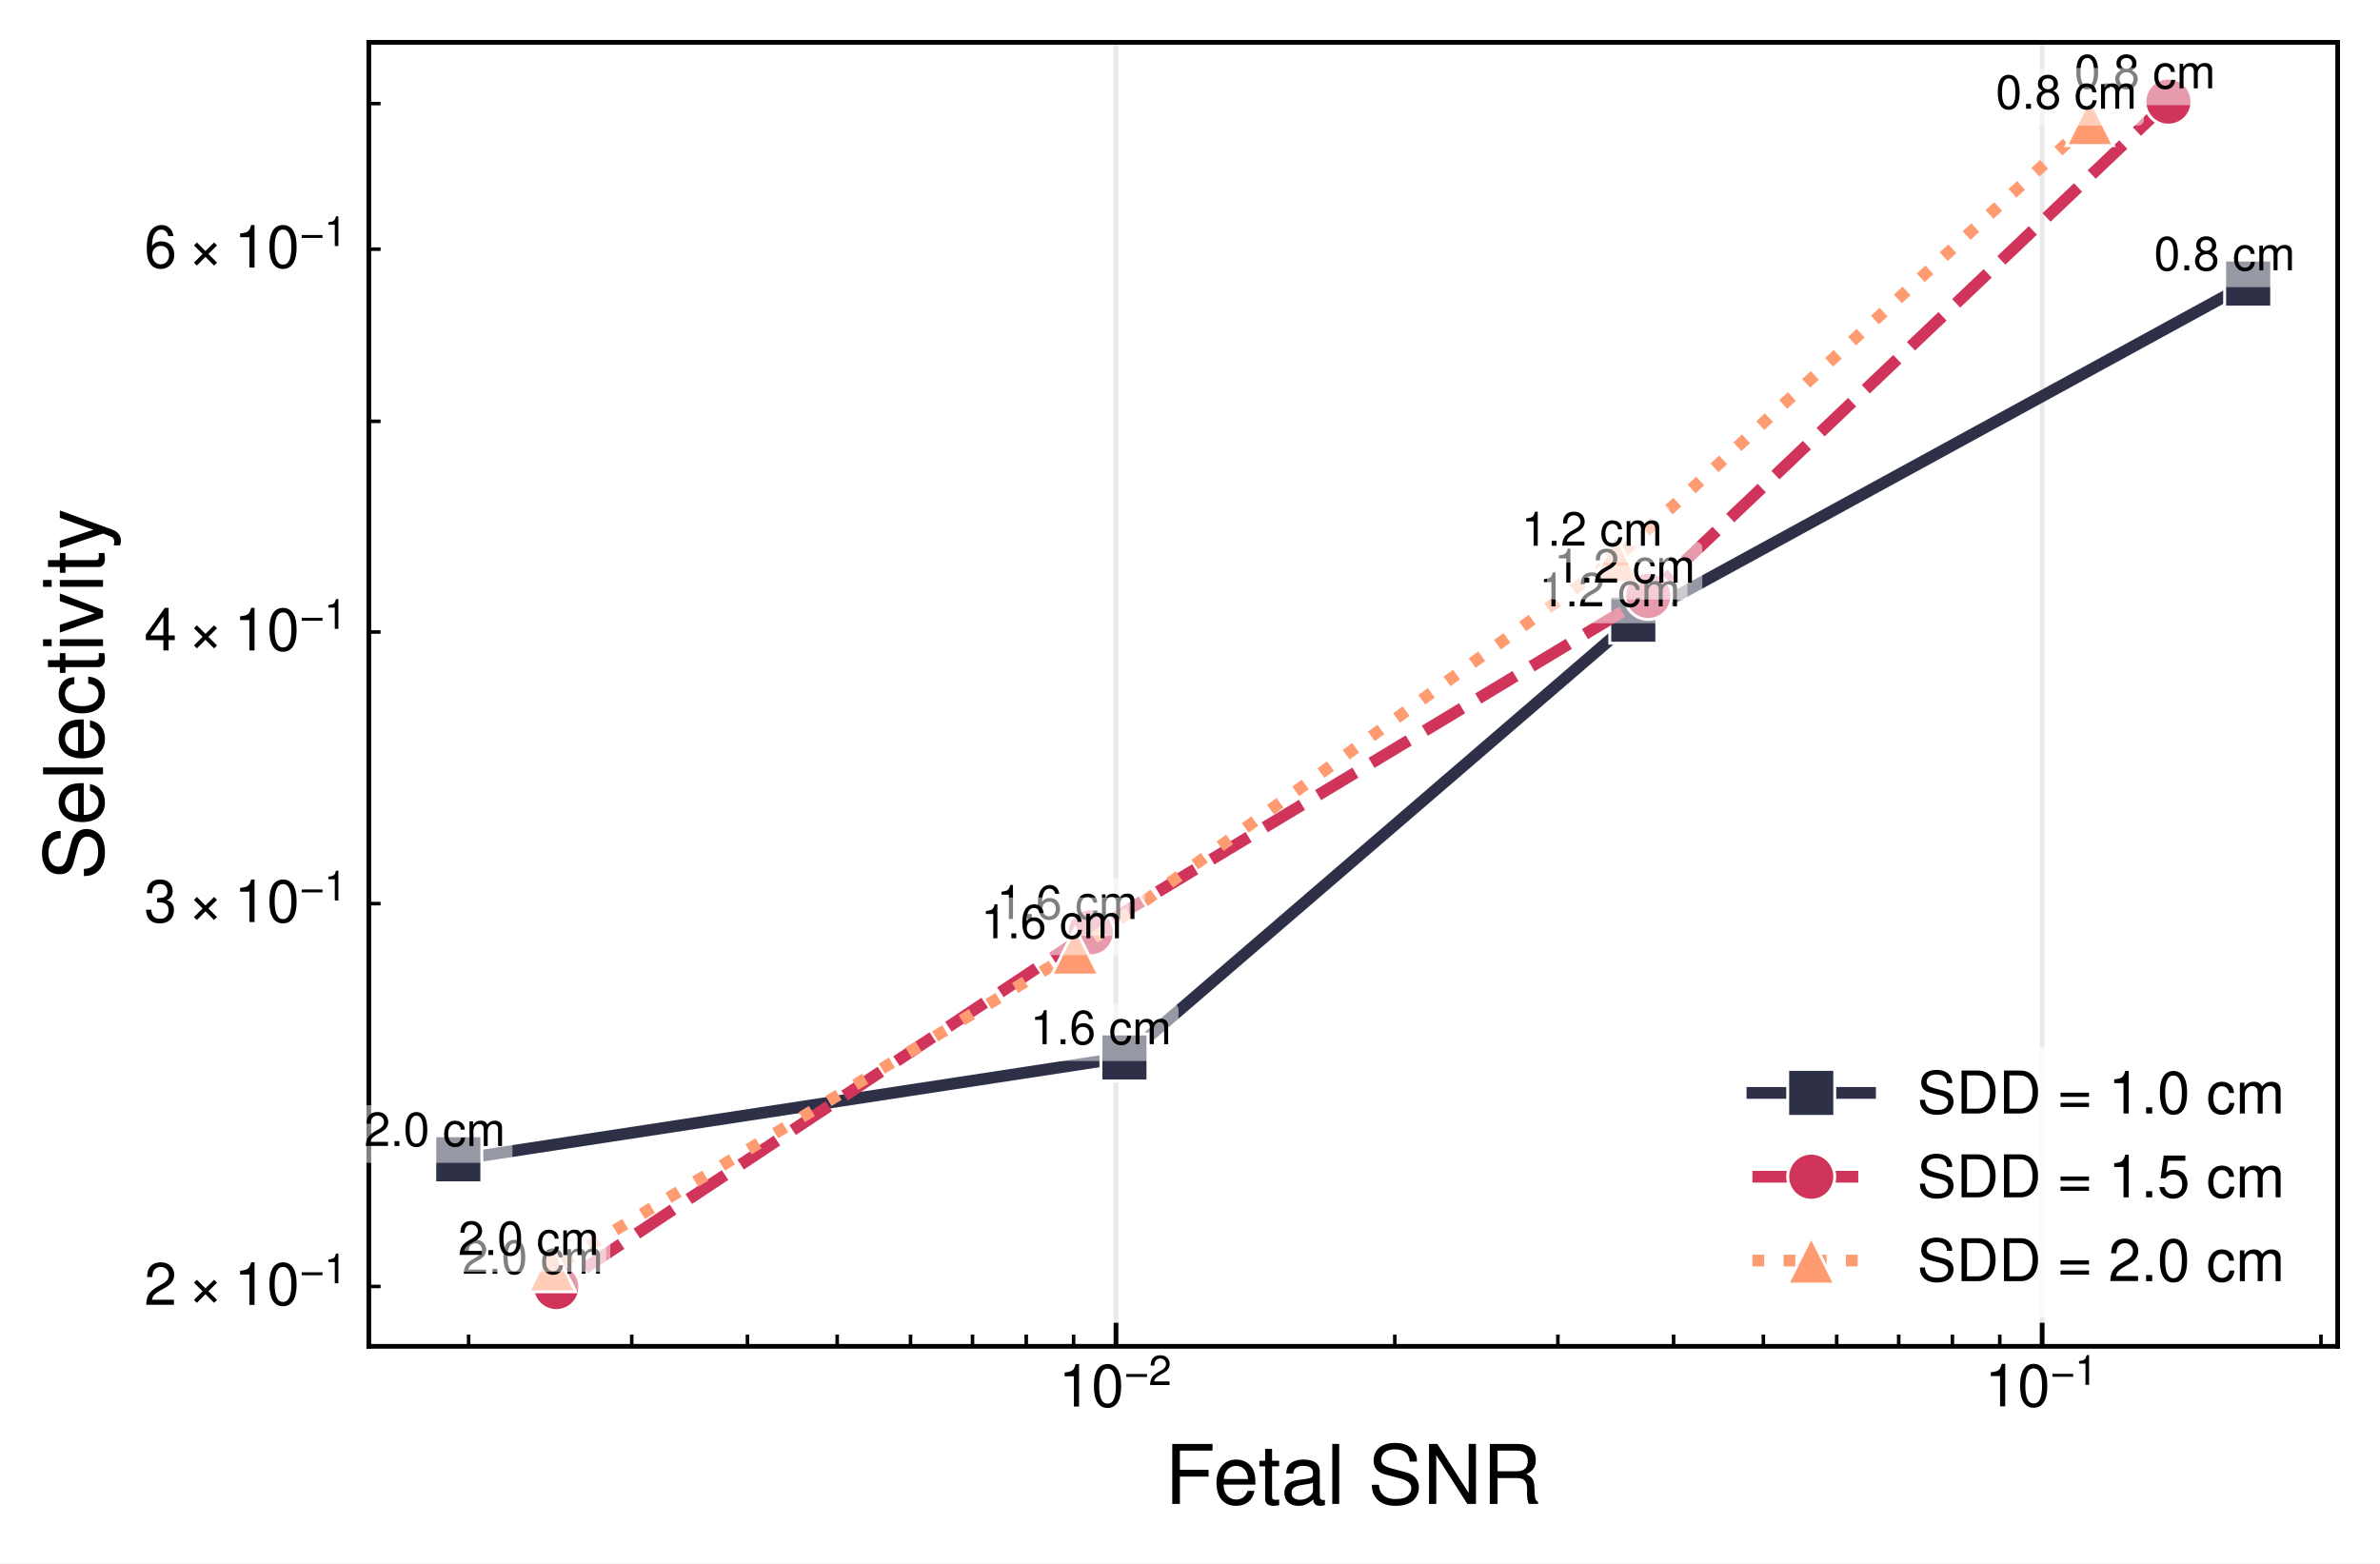
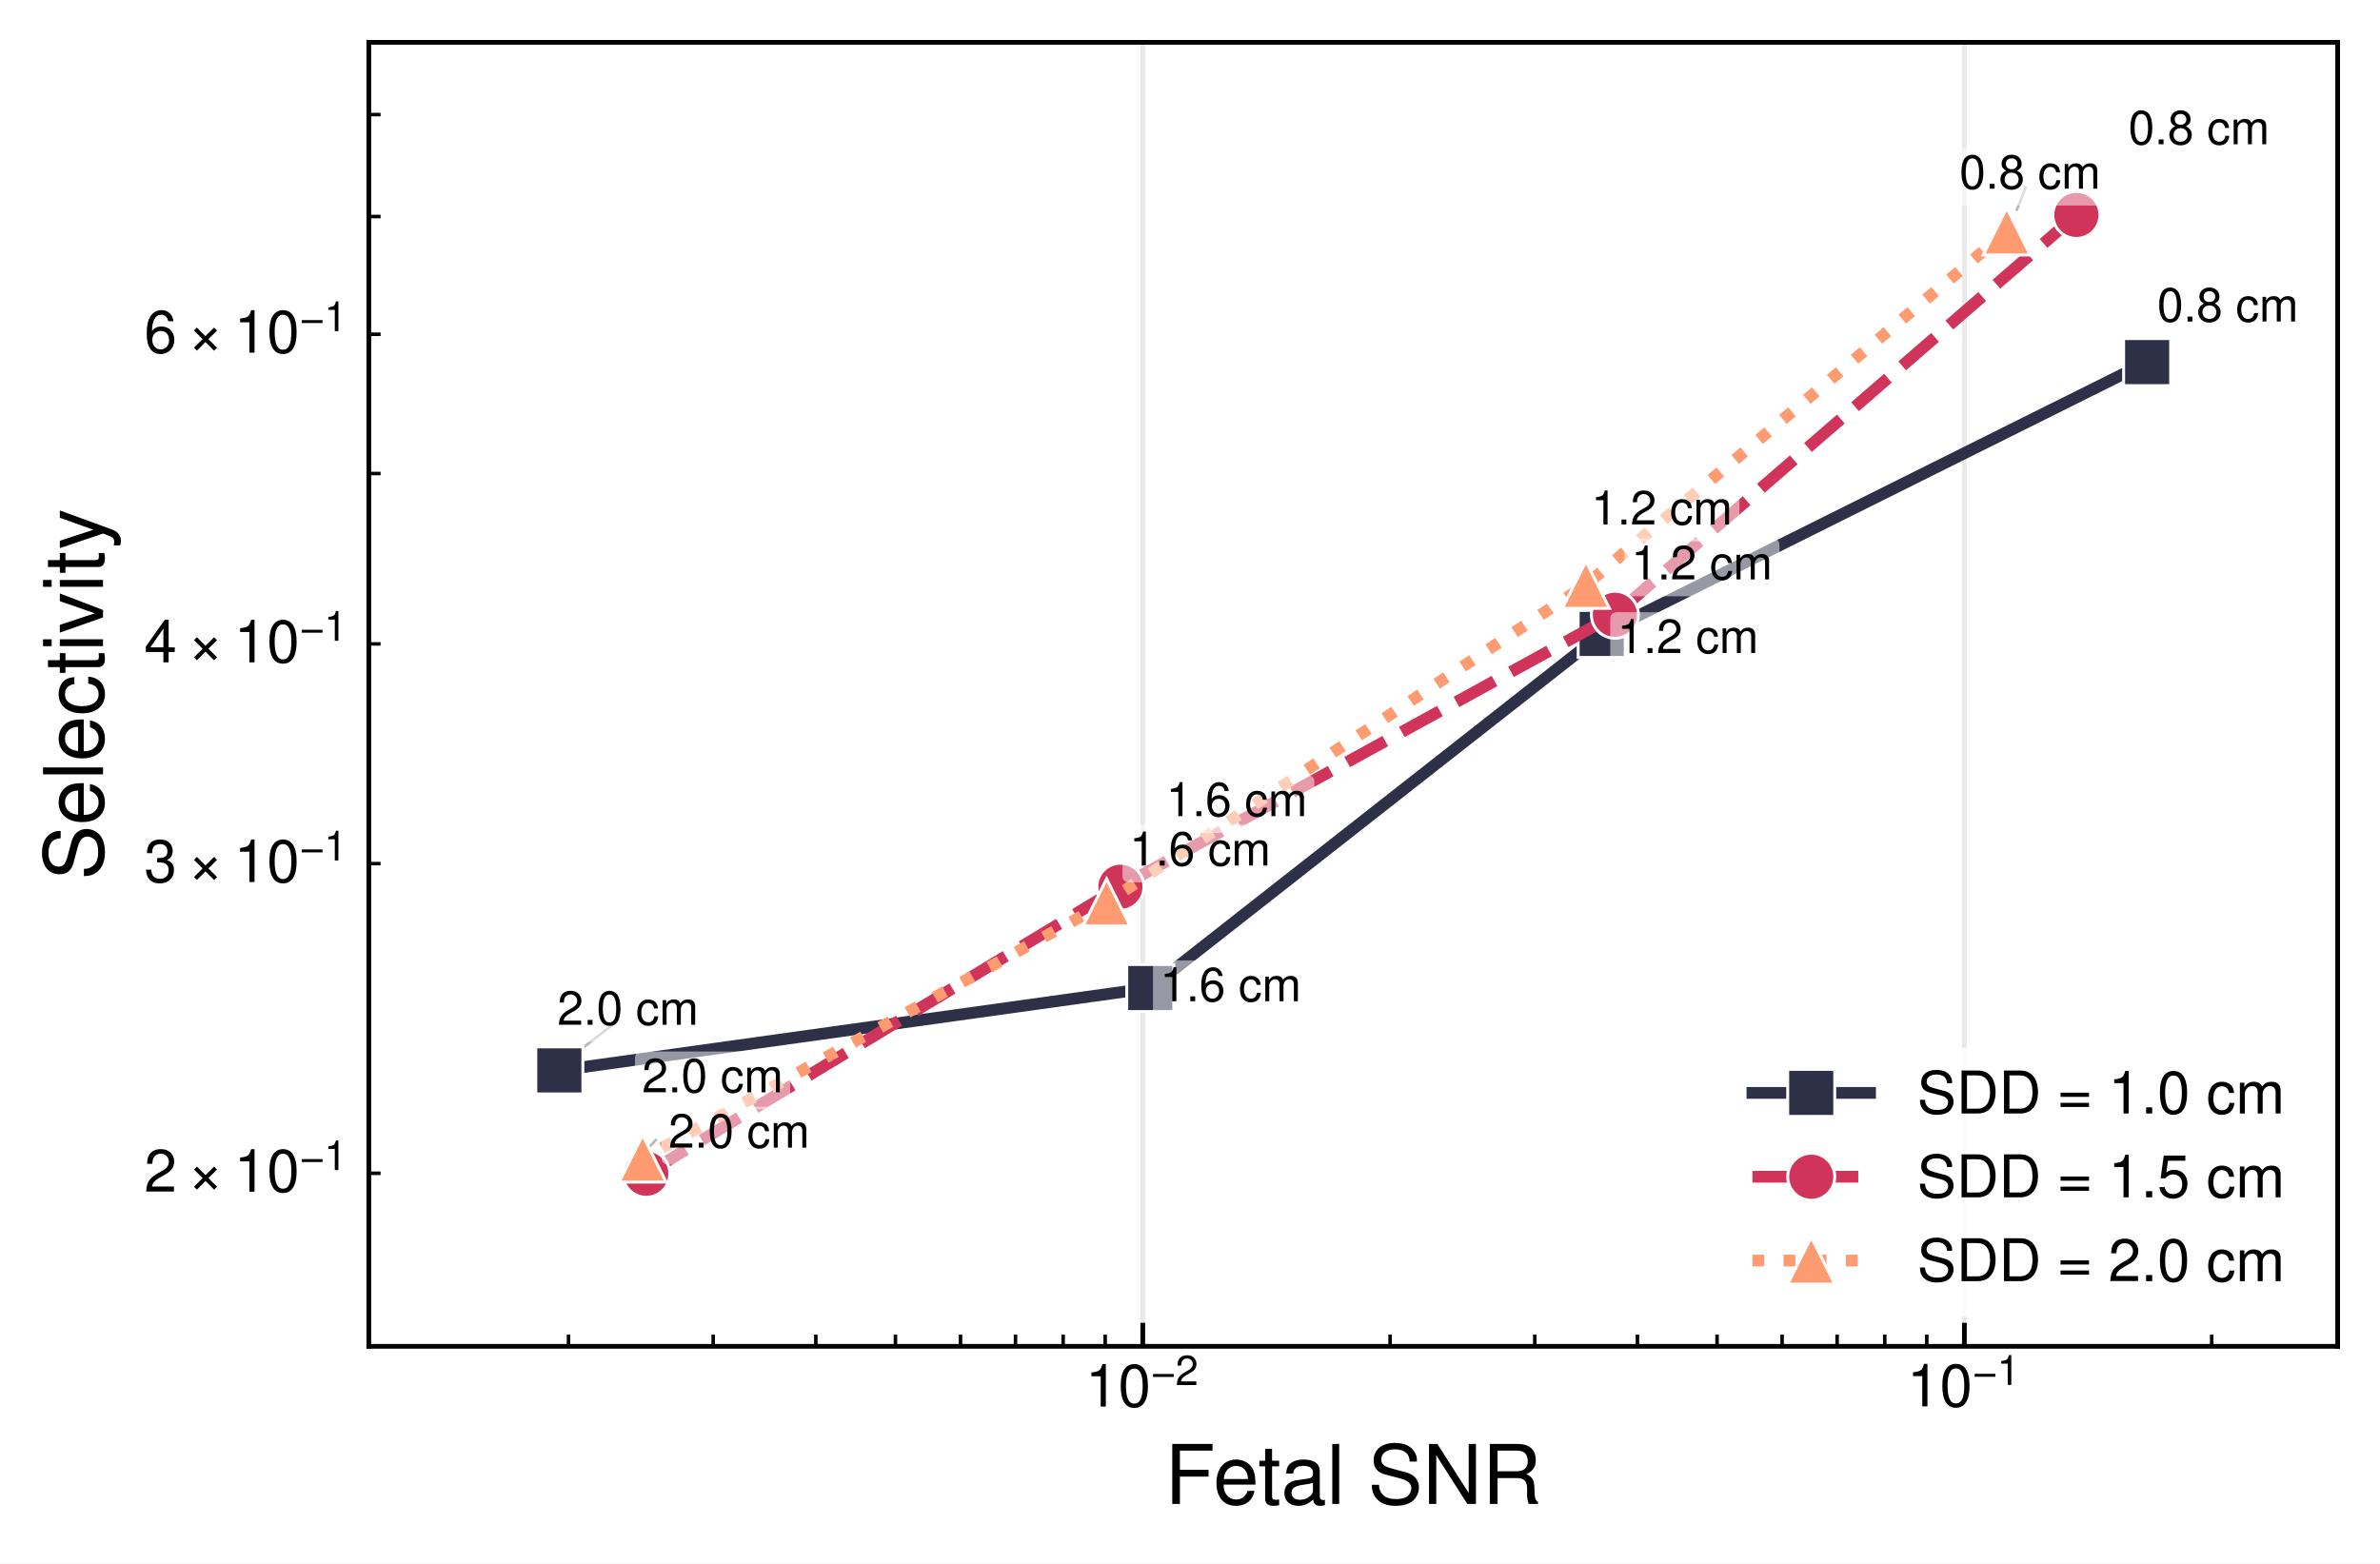
<svg xmlns="http://www.w3.org/2000/svg" xmlns:xlink="http://www.w3.org/1999/xlink" width="404.717pt" height="265.879pt" viewBox="0 0 404.717 265.879" version="1.1">
  <defs>
    <style type="text/css">*{stroke-linejoin: round; stroke-linecap: butt}</style>
  </defs>
  <g id="figure_1">
    <g id="patch_1">
      <path d="M 0 265.879  L 404.717 265.879  L 404.717 0  L 0 0  z " style="fill: #ffffff" />
    </g>
    <g id="axes_1">
      <g id="patch_2">
        <path d="M 62.718 228.96  L 397.517 228.96  L 397.517 7.2  L 62.718 7.2  z " style="fill: #ffffff" />
      </g>
+       <g id="patch_3">
+         <path d="M 105.201 173.471  Q 101.31 176.495 97.42 179.518  " clip-path="url(#pc7cb7e3190)" style="fill: none; opacity: 0.55; stroke: #808080; stroke-width: 0.45; stroke-linecap: round" />
+       </g>
+       <g id="patch_4">
+         <path d="M 356.007 33.705  Q 355.818 33.823 355.63 33.941  " clip-path="url(#pc7cb7e3190)" style="fill: none; opacity: 0.55; stroke: #808080; stroke-width: 0.45; stroke-linecap: round" />
+       </g>
+       <g id="patch_5">
+         <path d="M 193.269 148.003  Q 193.152 148.08 193.035 148.157  " clip-path="url(#pc7cb7e3190)" style="fill: none; opacity: 0.55; stroke: #808080; stroke-width: 0.45; stroke-linecap: round" />
+       </g>
+       <g id="patch_6">
+         <path d="M 344.46 31.91  Q 343.702 33.805 342.945 35.699  " clip-path="url(#pc7cb7e3190)" style="fill: none; opacity: 0.55; stroke: #808080; stroke-width: 0.45; stroke-linecap: round" />
+       </g>
+       <g id="patch_7">
+         <path d="M 271.052 97.301  Q 270.849 97.479 270.647 97.657  " clip-path="url(#pc7cb7e3190)" style="fill: none; opacity: 0.55; stroke: #808080; stroke-width: 0.45; stroke-linecap: round" />
+       </g>
+       <g id="patch_8">
+         <path d="M 111.529 193.868  Q 110.884 194.547 110.239 195.225  " clip-path="url(#pc7cb7e3190)" style="fill: none; opacity: 0.55; stroke: #808080; stroke-width: 0.45; stroke-linecap: round" />
+       </g>
      <g id="matplotlib.axis_1">
        <g id="xtick_1">
          <g id="line2d_1">
-             <path d="M 189.773 228.96  L 189.773 7.2  " clip-path="url(#pec6836909d)" style="fill: none; stroke: #e0e0e0; stroke-opacity: 0.7; stroke-width: 0.8; stroke-linecap: square" />
+             <path d="M 194.328 228.96  L 194.328 7.2  " clip-path="url(#pc7cb7e3190)" style="fill: none; stroke: #e0e0e0; stroke-opacity: 0.7; stroke-width: 0.8; stroke-linecap: square" />
          </g>
          <g id="line2d_2">
            <defs>
-               <path id="ma85ae39183" d="M 0 0  L 0 -4  " style="stroke: #000000; stroke-width: 0.8" />
+               <path id="mb6a78da60a" d="M 0 0  L 0 -4  " style="stroke: #000000; stroke-width: 0.8" />
            </defs>
            <g>
-               <use xlink:href="#ma85ae39183" x="189.773" y="228.96" style="stroke: #000000; stroke-width: 0.8" />
+               <use xlink:href="#mb6a78da60a" x="194.328" y="228.96" style="stroke: #000000; stroke-width: 0.8" />
            </g>
          </g>
          <g id="text_1">
-             <g transform="translate(180.0232 239.6334)">
+             <g transform="translate(184.5782 239.6334)">
              <text>
                <tspan x="0" y="-0.425" style="font-size: 10px; font-family: 'Helvetica'">1</tspan>
                <tspan x="5.562" y="-0.425" style="font-size: 10px; font-family: 'Helvetica'">0</tspan>
                <tspan x="11.215" y="-4.089" style="font-size: 7px; font-family: 'Helvetica'">−</tspan>
                <tspan x="15.303" y="-4.089" style="font-size: 7px; font-family: 'Helvetica'">2</tspan>
              </text>
            </g>
          </g>
        </g>
        <g id="xtick_2">
          <g id="line2d_3">
-             <path d="M 347.267 228.96  L 347.267 7.2  " clip-path="url(#pec6836909d)" style="fill: none; stroke: #e0e0e0; stroke-opacity: 0.7; stroke-width: 0.8; stroke-linecap: square" />
+             <path d="M 334.041 228.96  L 334.041 7.2  " clip-path="url(#pc7cb7e3190)" style="fill: none; stroke: #e0e0e0; stroke-opacity: 0.7; stroke-width: 0.8; stroke-linecap: square" />
          </g>
          <g id="line2d_4">
            <g>
-               <use xlink:href="#ma85ae39183" x="347.267" y="228.96" style="stroke: #000000; stroke-width: 0.8" />
+               <use xlink:href="#mb6a78da60a" x="334.041" y="228.96" style="stroke: #000000; stroke-width: 0.8" />
            </g>
          </g>
          <g id="text_2">
-             <g transform="translate(337.5174 239.6334)">
+             <g transform="translate(324.2908 239.6334)">
              <text>
                <tspan x="0" y="-0.458" style="font-size: 10px; font-family: 'Helvetica'">1</tspan>
                <tspan x="5.562" y="-0.458" style="font-size: 10px; font-family: 'Helvetica'">0</tspan>
                <tspan x="11.215" y="-4.122" style="font-size: 7px; font-family: 'Helvetica'">−</tspan>
                <tspan x="15.303" y="-4.122" style="font-size: 7px; font-family: 'Helvetica'">1</tspan>
              </text>
            </g>
          </g>
        </g>
        <g id="xtick_3">
          <g id="line2d_5">
            <defs>
-               <path id="mdc683ab6f6" d="M 0 0  L 0 -2  " style="stroke: #000000; stroke-width: 0.6" />
+               <path id="m7112324339" d="M 0 0  L 0 -2  " style="stroke: #000000; stroke-width: 0.6" />
            </defs>
            <g>
-               <use xlink:href="#mdc683ab6f6" x="79.69" y="228.96" style="stroke: #000000; stroke-width: 0.6" />
+               <use xlink:href="#m7112324339" x="96.673" y="228.96" style="stroke: #000000; stroke-width: 0.6" />
            </g>
          </g>
        </g>
        <g id="xtick_4">
          <g id="line2d_6">
            <g>
-               <use xlink:href="#mdc683ab6f6" x="107.423" y="228.96" style="stroke: #000000; stroke-width: 0.6" />
+               <use xlink:href="#m7112324339" x="121.276" y="228.96" style="stroke: #000000; stroke-width: 0.6" />
            </g>
          </g>
        </g>
        <g id="xtick_5">
          <g id="line2d_7">
            <g>
-               <use xlink:href="#mdc683ab6f6" x="127.1" y="228.96" style="stroke: #000000; stroke-width: 0.6" />
+               <use xlink:href="#m7112324339" x="138.731" y="228.96" style="stroke: #000000; stroke-width: 0.6" />
            </g>
          </g>
        </g>
        <g id="xtick_6">
          <g id="line2d_8">
            <g>
-               <use xlink:href="#mdc683ab6f6" x="142.363" y="228.96" style="stroke: #000000; stroke-width: 0.6" />
+               <use xlink:href="#m7112324339" x="152.271" y="228.96" style="stroke: #000000; stroke-width: 0.6" />
            </g>
          </g>
        </g>
        <g id="xtick_7">
          <g id="line2d_9">
            <g>
-               <use xlink:href="#mdc683ab6f6" x="154.833" y="228.96" style="stroke: #000000; stroke-width: 0.6" />
+               <use xlink:href="#m7112324339" x="163.333" y="228.96" style="stroke: #000000; stroke-width: 0.6" />
            </g>
          </g>
        </g>
        <g id="xtick_8">
          <g id="line2d_10">
            <g>
-               <use xlink:href="#mdc683ab6f6" x="165.377" y="228.96" style="stroke: #000000; stroke-width: 0.6" />
+               <use xlink:href="#m7112324339" x="172.686" y="228.96" style="stroke: #000000; stroke-width: 0.6" />
            </g>
          </g>
        </g>
        <g id="xtick_9">
          <g id="line2d_11">
            <g>
-               <use xlink:href="#mdc683ab6f6" x="174.51" y="228.96" style="stroke: #000000; stroke-width: 0.6" />
+               <use xlink:href="#m7112324339" x="180.789" y="228.96" style="stroke: #000000; stroke-width: 0.6" />
            </g>
          </g>
        </g>
        <g id="xtick_10">
          <g id="line2d_12">
            <g>
-               <use xlink:href="#mdc683ab6f6" x="182.567" y="228.96" style="stroke: #000000; stroke-width: 0.6" />
+               <use xlink:href="#m7112324339" x="187.935" y="228.96" style="stroke: #000000; stroke-width: 0.6" />
            </g>
          </g>
        </g>
        <g id="xtick_11">
          <g id="line2d_13">
            <g>
-               <use xlink:href="#mdc683ab6f6" x="237.184" y="228.96" style="stroke: #000000; stroke-width: 0.6" />
+               <use xlink:href="#m7112324339" x="236.386" y="228.96" style="stroke: #000000; stroke-width: 0.6" />
            </g>
          </g>
        </g>
        <g id="xtick_12">
          <g id="line2d_14">
            <g>
-               <use xlink:href="#mdc683ab6f6" x="264.917" y="228.96" style="stroke: #000000; stroke-width: 0.6" />
+               <use xlink:href="#m7112324339" x="260.988" y="228.96" style="stroke: #000000; stroke-width: 0.6" />
            </g>
          </g>
        </g>
        <g id="xtick_13">
          <g id="line2d_15">
            <g>
-               <use xlink:href="#mdc683ab6f6" x="284.594" y="228.96" style="stroke: #000000; stroke-width: 0.6" />
+               <use xlink:href="#m7112324339" x="278.444" y="228.96" style="stroke: #000000; stroke-width: 0.6" />
            </g>
          </g>
        </g>
        <g id="xtick_14">
          <g id="line2d_16">
            <g>
-               <use xlink:href="#mdc683ab6f6" x="299.857" y="228.96" style="stroke: #000000; stroke-width: 0.6" />
+               <use xlink:href="#m7112324339" x="291.983" y="228.96" style="stroke: #000000; stroke-width: 0.6" />
            </g>
          </g>
        </g>
        <g id="xtick_15">
          <g id="line2d_17">
            <g>
-               <use xlink:href="#mdc683ab6f6" x="312.328" y="228.96" style="stroke: #000000; stroke-width: 0.6" />
+               <use xlink:href="#m7112324339" x="303.046" y="228.96" style="stroke: #000000; stroke-width: 0.6" />
            </g>
          </g>
        </g>
        <g id="xtick_16">
          <g id="line2d_18">
            <g>
-               <use xlink:href="#mdc683ab6f6" x="322.871" y="228.96" style="stroke: #000000; stroke-width: 0.6" />
+               <use xlink:href="#m7112324339" x="312.399" y="228.96" style="stroke: #000000; stroke-width: 0.6" />
            </g>
          </g>
        </g>
        <g id="xtick_17">
          <g id="line2d_19">
            <g>
-               <use xlink:href="#mdc683ab6f6" x="332.005" y="228.96" style="stroke: #000000; stroke-width: 0.6" />
+               <use xlink:href="#m7112324339" x="320.501" y="228.96" style="stroke: #000000; stroke-width: 0.6" />
            </g>
          </g>
        </g>
        <g id="xtick_18">
          <g id="line2d_20">
            <g>
-               <use xlink:href="#mdc683ab6f6" x="340.061" y="228.96" style="stroke: #000000; stroke-width: 0.6" />
+               <use xlink:href="#m7112324339" x="327.648" y="228.96" style="stroke: #000000; stroke-width: 0.6" />
            </g>
          </g>
        </g>
        <g id="xtick_19">
          <g id="line2d_21">
            <g>
-               <use xlink:href="#mdc683ab6f6" x="394.678" y="228.96" style="stroke: #000000; stroke-width: 0.6" />
+               <use xlink:href="#m7112324339" x="376.098" y="228.96" style="stroke: #000000; stroke-width: 0.6" />
            </g>
          </g>
        </g>
        <g id="text_3">
          <text style="font-size: 14px; font-family: 'Helvetica', 'Arial', sans-serif; text-anchor: middle" x="230.118" y="255.761" transform="rotate(-0 230.1175 255.7606)">Fetal SNR</text>
        </g>
      </g>
      <g id="matplotlib.axis_2">
        <g id="ytick_1">
          <g id="line2d_22">
            <defs>
-               <path id="m0ad46379e8" d="M 0 0  L 2 0  " style="stroke: #000000; stroke-width: 0.6" />
+               <path id="mb5110c6a3b" d="M 0 0  L 2 0  " style="stroke: #000000; stroke-width: 0.6" />
            </defs>
            <g>
-               <use xlink:href="#m0ad46379e8" x="62.718" y="218.781" style="stroke: #000000; stroke-width: 0.6" />
+               <use xlink:href="#mb5110c6a3b" x="62.718" y="199.529" style="stroke: #000000; stroke-width: 0.6" />
            </g>
          </g>
          <g id="text_4">
-             <g transform="translate(24.5175 222.3676)">
+             <g transform="translate(24.5175 203.116)">
              <text>
                <tspan x="0" y="-0.458" style="font-size: 10px; font-family: 'Helvetica'">2</tspan>
                <tspan x="7.51" y="-0.458" style="font-size: 10px; font-family: 'Helvetica'">×</tspan>
                <tspan x="15.298" y="-0.458" style="font-size: 10px; font-family: 'Helvetica'">1</tspan>
                <tspan x="20.859" y="-0.458" style="font-size: 10px; font-family: 'Helvetica'">0</tspan>
                <tspan x="26.512" y="-4.122" style="font-size: 7px; font-family: 'Helvetica'">−</tspan>
                <tspan x="30.6" y="-4.122" style="font-size: 7px; font-family: 'Helvetica'">1</tspan>
              </text>
            </g>
          </g>
        </g>
        <g id="ytick_2">
          <g id="line2d_23">
            <g>
-               <use xlink:href="#m0ad46379e8" x="62.718" y="153.674" style="stroke: #000000; stroke-width: 0.6" />
+               <use xlink:href="#mb5110c6a3b" x="62.718" y="146.869" style="stroke: #000000; stroke-width: 0.6" />
            </g>
          </g>
          <g id="text_5">
-             <g transform="translate(24.5175 157.2607)">
+             <g transform="translate(24.5175 150.456)">
              <text>
                <tspan x="0" y="-0.458" style="font-size: 10px; font-family: 'Helvetica'">3</tspan>
                <tspan x="7.51" y="-0.458" style="font-size: 10px; font-family: 'Helvetica'">×</tspan>
                <tspan x="15.298" y="-0.458" style="font-size: 10px; font-family: 'Helvetica'">1</tspan>
                <tspan x="20.859" y="-0.458" style="font-size: 10px; font-family: 'Helvetica'">0</tspan>
                <tspan x="26.512" y="-4.122" style="font-size: 7px; font-family: 'Helvetica'">−</tspan>
                <tspan x="30.6" y="-4.122" style="font-size: 7px; font-family: 'Helvetica'">1</tspan>
              </text>
            </g>
          </g>
        </g>
        <g id="ytick_3">
          <g id="line2d_24">
            <g>
-               <use xlink:href="#m0ad46379e8" x="62.718" y="107.48" style="stroke: #000000; stroke-width: 0.6" />
+               <use xlink:href="#mb5110c6a3b" x="62.718" y="109.506" style="stroke: #000000; stroke-width: 0.6" />
            </g>
          </g>
          <g id="text_6">
-             <g transform="translate(24.5175 111.0666)">
+             <g transform="translate(24.5175 113.0931)">
              <text>
                <tspan x="0" y="-0.458" style="font-size: 10px; font-family: 'Helvetica'">4</tspan>
                <tspan x="7.51" y="-0.458" style="font-size: 10px; font-family: 'Helvetica'">×</tspan>
                <tspan x="15.298" y="-0.458" style="font-size: 10px; font-family: 'Helvetica'">1</tspan>
                <tspan x="20.859" y="-0.458" style="font-size: 10px; font-family: 'Helvetica'">0</tspan>
                <tspan x="26.512" y="-4.122" style="font-size: 7px; font-family: 'Helvetica'">−</tspan>
                <tspan x="30.6" y="-4.122" style="font-size: 7px; font-family: 'Helvetica'">1</tspan>
              </text>
            </g>
          </g>
        </g>
        <g id="ytick_4">
          <g id="line2d_25">
            <g>
-               <use xlink:href="#m0ad46379e8" x="62.718" y="71.649" style="stroke: #000000; stroke-width: 0.6" />
+               <use xlink:href="#mb5110c6a3b" x="62.718" y="80.526" style="stroke: #000000; stroke-width: 0.6" />
            </g>
          </g>
        </g>
        <g id="ytick_5">
          <g id="line2d_26">
            <g>
-               <use xlink:href="#m0ad46379e8" x="62.718" y="42.373" style="stroke: #000000; stroke-width: 0.6" />
+               <use xlink:href="#mb5110c6a3b" x="62.718" y="56.846" style="stroke: #000000; stroke-width: 0.6" />
            </g>
          </g>
          <g id="text_7">
-             <g transform="translate(24.5175 45.95973)">
+             <g transform="translate(24.5175 60.43312)">
              <text>
                <tspan x="0" y="-0.458" style="font-size: 10px; font-family: 'Helvetica'">6</tspan>
                <tspan x="7.51" y="-0.458" style="font-size: 10px; font-family: 'Helvetica'">×</tspan>
                <tspan x="15.298" y="-0.458" style="font-size: 10px; font-family: 'Helvetica'">1</tspan>
                <tspan x="20.859" y="-0.458" style="font-size: 10px; font-family: 'Helvetica'">0</tspan>
                <tspan x="26.512" y="-4.122" style="font-size: 7px; font-family: 'Helvetica'">−</tspan>
                <tspan x="30.6" y="-4.122" style="font-size: 7px; font-family: 'Helvetica'">1</tspan>
              </text>
            </g>
          </g>
        </g>
        <g id="ytick_6">
          <g id="line2d_27">
            <g>
-               <use xlink:href="#m0ad46379e8" x="62.718" y="17.621" style="stroke: #000000; stroke-width: 0.6" />
+               <use xlink:href="#mb5110c6a3b" x="62.718" y="36.826" style="stroke: #000000; stroke-width: 0.6" />
+             </g>
+           </g>
+         </g>
+         <g id="ytick_7">
+           <g id="line2d_28">
+             <g>
+               <use xlink:href="#mb5110c6a3b" x="62.718" y="19.484" style="stroke: #000000; stroke-width: 0.6" />
            </g>
          </g>
        </g>
        <g id="text_8">
          <text style="font-size: 14px; font-family: 'Helvetica', 'Arial', sans-serif; text-anchor: middle" x="17.516" y="118.08" transform="rotate(-90 17.51625 118.08)">Selectivity</text>
        </g>
      </g>
-       <g id="line2d_28">
-         <path d="M 382.299 48.225  L 277.742 105.383  L 191.209 179.836  L 77.936 197.154  " clip-path="url(#pec6836909d)" style="fill: none; stroke: #2d3047; stroke-width: 2; stroke-linecap: square" />
+       <g id="line2d_29">
+         <path d="M 365.118 61.58  L 272.365 107.81  L 195.602 168.03  L 95.118 182.037  " clip-path="url(#pc7cb7e3190)" style="fill: none; stroke: #2d3047; stroke-width: 2; stroke-linecap: square" />
        <defs>
-           <path id="mcede174c1b" d="M -4 4  L 4 4  L 4 -4  L -4 -4  z " style="stroke: #ffffff; stroke-width: 0.5; stroke-linejoin: miter" />
+           <path id="m7b23e3429c" d="M -4 4  L 4 4  L 4 -4  L -4 -4  z " style="stroke: #ffffff; stroke-width: 0.5; stroke-linejoin: miter" />
        </defs>
-         <g clip-path="url(#pec6836909d)">
-           <use xlink:href="#mcede174c1b" x="382.299" y="48.225" style="fill: #2d3047; stroke: #ffffff; stroke-width: 0.5; stroke-linejoin: miter" />
-           <use xlink:href="#mcede174c1b" x="277.742" y="105.383" style="fill: #2d3047; stroke: #ffffff; stroke-width: 0.5; stroke-linejoin: miter" />
-           <use xlink:href="#mcede174c1b" x="191.209" y="179.836" style="fill: #2d3047; stroke: #ffffff; stroke-width: 0.5; stroke-linejoin: miter" />
-           <use xlink:href="#mcede174c1b" x="77.936" y="197.154" style="fill: #2d3047; stroke: #ffffff; stroke-width: 0.5; stroke-linejoin: miter" />
-         </g>
-       </g>
-       <g id="line2d_29">
-         <path d="M 368.74 17.28  L 280.277 101.351  L 185.485 158.542  L 94.593 218.88  " clip-path="url(#pec6836909d)" style="fill: none; stroke-dasharray: 7.4,3.2; stroke-dashoffset: 0; stroke: #d1345b; stroke-width: 2" />
+         <g clip-path="url(#pc7cb7e3190)">
+           <use xlink:href="#m7b23e3429c" x="365.118" y="61.58" style="fill: #2d3047; stroke: #ffffff; stroke-width: 0.5; stroke-linejoin: miter" />
+           <use xlink:href="#m7b23e3429c" x="272.365" y="107.81" style="fill: #2d3047; stroke: #ffffff; stroke-width: 0.5; stroke-linejoin: miter" />
+           <use xlink:href="#m7b23e3429c" x="195.602" y="168.03" style="fill: #2d3047; stroke: #ffffff; stroke-width: 0.5; stroke-linejoin: miter" />
+           <use xlink:href="#m7b23e3429c" x="95.118" y="182.037" style="fill: #2d3047; stroke: #ffffff; stroke-width: 0.5; stroke-linejoin: miter" />
+         </g>
+       </g>
+       <g id="line2d_30">
+         <path d="M 353.089 36.551  L 274.613 104.55  L 190.524 150.807  L 109.894 199.609  " clip-path="url(#pc7cb7e3190)" style="fill: none; stroke-dasharray: 7.4,3.2; stroke-dashoffset: 0; stroke: #d1345b; stroke-width: 2" />
        <defs>
-           <path id="m87c87e9aed" d="M 0 4  C 1.061 4 2.078 3.579 2.828 2.828  C 3.579 2.078 4 1.061 4 0  C 4 -1.061 3.579 -2.078 2.828 -2.828  C 2.078 -3.579 1.061 -4 0 -4  C -1.061 -4 -2.078 -3.579 -2.828 -2.828  C -3.579 -2.078 -4 -1.061 -4 0  C -4 1.061 -3.579 2.078 -2.828 2.828  C -2.078 3.579 -1.061 4 0 4  z " style="stroke: #ffffff; stroke-width: 0.5" />
+           <path id="m082802a2e8" d="M 0 4  C 1.061 4 2.078 3.579 2.828 2.828  C 3.579 2.078 4 1.061 4 0  C 4 -1.061 3.579 -2.078 2.828 -2.828  C 2.078 -3.579 1.061 -4 0 -4  C -1.061 -4 -2.078 -3.579 -2.828 -2.828  C -3.579 -2.078 -4 -1.061 -4 0  C -4 1.061 -3.579 2.078 -2.828 2.828  C -2.078 3.579 -1.061 4 0 4  z " style="stroke: #ffffff; stroke-width: 0.5" />
        </defs>
-         <g clip-path="url(#pec6836909d)">
-           <use xlink:href="#m87c87e9aed" x="368.74" y="17.28" style="fill: #d1345b; stroke: #ffffff; stroke-width: 0.5" />
-           <use xlink:href="#m87c87e9aed" x="280.277" y="101.351" style="fill: #d1345b; stroke: #ffffff; stroke-width: 0.5" />
-           <use xlink:href="#m87c87e9aed" x="185.485" y="158.542" style="fill: #d1345b; stroke: #ffffff; stroke-width: 0.5" />
-           <use xlink:href="#m87c87e9aed" x="94.593" y="218.88" style="fill: #d1345b; stroke: #ffffff; stroke-width: 0.5" />
-         </g>
-       </g>
-       <g id="line2d_30">
-         <path d="M 355.383 20.752  L 274.719 95.062  L 182.837 161.829  L 93.896 215.691  " clip-path="url(#pec6836909d)" style="fill: none; stroke-dasharray: 2,3.3; stroke-dashoffset: 0; stroke: #ff9b71; stroke-width: 2" />
+         <g clip-path="url(#pc7cb7e3190)">
+           <use xlink:href="#m082802a2e8" x="353.089" y="36.551" style="fill: #d1345b; stroke: #ffffff; stroke-width: 0.5" />
+           <use xlink:href="#m082802a2e8" x="274.613" y="104.55" style="fill: #d1345b; stroke: #ffffff; stroke-width: 0.5" />
+           <use xlink:href="#m082802a2e8" x="190.524" y="150.807" style="fill: #d1345b; stroke: #ffffff; stroke-width: 0.5" />
+           <use xlink:href="#m082802a2e8" x="109.894" y="199.609" style="fill: #d1345b; stroke: #ffffff; stroke-width: 0.5" />
+         </g>
+       </g>
+       <g id="line2d_31">
+         <path d="M 341.24 39.359  L 269.684 99.463  L 188.175 153.466  L 109.276 197.03  " clip-path="url(#pc7cb7e3190)" style="fill: none; stroke-dasharray: 2,3.3; stroke-dashoffset: 0; stroke: #ff9b71; stroke-width: 2" />
        <defs>
-           <path id="ma2eb717be2" d="M 0 -4  L -4 4  L 4 4  z " style="stroke: #ffffff; stroke-width: 0.5; stroke-linejoin: miter" />
+           <path id="mcf535b4098" d="M 0 -4  L -4 4  L 4 4  z " style="stroke: #ffffff; stroke-width: 0.5; stroke-linejoin: miter" />
        </defs>
-         <g clip-path="url(#pec6836909d)">
-           <use xlink:href="#ma2eb717be2" x="355.383" y="20.752" style="fill: #ff9b71; stroke: #ffffff; stroke-width: 0.5; stroke-linejoin: miter" />
-           <use xlink:href="#ma2eb717be2" x="274.719" y="95.062" style="fill: #ff9b71; stroke: #ffffff; stroke-width: 0.5; stroke-linejoin: miter" />
-           <use xlink:href="#ma2eb717be2" x="182.837" y="161.829" style="fill: #ff9b71; stroke: #ffffff; stroke-width: 0.5; stroke-linejoin: miter" />
-           <use xlink:href="#ma2eb717be2" x="93.896" y="215.691" style="fill: #ff9b71; stroke: #ffffff; stroke-width: 0.5; stroke-linejoin: miter" />
-         </g>
-       </g>
-       <g id="patch_3">
+         <g clip-path="url(#pc7cb7e3190)">
+           <use xlink:href="#mcf535b4098" x="341.24" y="39.359" style="fill: #ff9b71; stroke: #ffffff; stroke-width: 0.5; stroke-linejoin: miter" />
+           <use xlink:href="#mcf535b4098" x="269.684" y="99.463" style="fill: #ff9b71; stroke: #ffffff; stroke-width: 0.5; stroke-linejoin: miter" />
+           <use xlink:href="#mcf535b4098" x="188.175" y="153.466" style="fill: #ff9b71; stroke: #ffffff; stroke-width: 0.5; stroke-linejoin: miter" />
+           <use xlink:href="#mcf535b4098" x="109.276" y="197.03" style="fill: #ff9b71; stroke: #ffffff; stroke-width: 0.5; stroke-linejoin: miter" />
+         </g>
+       </g>
+       <g id="patch_9">
        <path d="M 62.718 228.96  L 62.718 7.2  " style="fill: none; stroke: #000000; stroke-width: 0.8; stroke-linejoin: miter; stroke-linecap: square" />
      </g>
-       <g id="patch_4">
+       <g id="patch_10">
        <path d="M 397.517 228.96  L 397.517 7.2  " style="fill: none; stroke: #000000; stroke-width: 0.8; stroke-linejoin: miter; stroke-linecap: square" />
      </g>
-       <g id="patch_5">
+       <g id="patch_11">
        <path d="M 62.718 228.96  L 397.517 228.96  " style="fill: none; stroke: #000000; stroke-width: 0.8; stroke-linejoin: miter; stroke-linecap: square" />
      </g>
-       <g id="patch_6">
+       <g id="patch_12">
        <path d="M 62.718 7.2  L 397.517 7.2  " style="fill: none; stroke: #000000; stroke-width: 0.8; stroke-linejoin: miter; stroke-linecap: square" />
      </g>
      <g id="text_9">
-         <g id="patch_7">
-           <path d="M 366.293 48.832  L 390.299 48.832  Q 391.499 48.832 391.499 47.632  L 391.499 40.225  Q 391.499 39.025 390.299 39.025  L 366.293 39.025  Q 365.093 39.025 365.093 40.225  L 365.093 47.632  Q 365.093 48.832 366.293 48.832  z " style="fill: #ffffff; opacity: 0.5" />
-         </g>
-         <text style="font-size: 8px; font-family: 'Helvetica', 'Arial', sans-serif; text-anchor: end" x="390.299" y="45.964" transform="rotate(-0 390.2993 45.96419)">0.8 cm</text>
+         <g id="patch_13">
+           <path d="M 366.838 57.545  L 390.844 57.545  Q 392.044 57.545 392.044 56.345  L 392.044 48.938  Q 392.044 47.738 390.844 47.738  L 366.838 47.738  Q 365.638 47.738 365.638 48.938  L 365.638 56.345  Q 365.638 57.545 366.838 57.545  z " clip-path="url(#pc7cb7e3190)" style="fill: #ffffff; opacity: 0.5" />
+         </g>
+         <g clip-path="url(#pc7cb7e3190)">
+           <text style="font-size: 8px; font-family: 'Helvetica', 'Arial', sans-serif; text-anchor: middle" x="378.841" y="54.677" transform="rotate(-0 378.8413 54.67716)">0.8 cm</text>
+         </g>
      </g>
      <g id="text_10">
-         <g id="patch_8">
-           <path d="M 261.735 105.989  L 285.742 105.989  Q 286.942 105.989 286.942 104.789  L 286.942 97.383  Q 286.942 96.183 285.742 96.183  L 261.735 96.183  Q 260.535 96.183 260.535 97.383  L 260.535 104.789  Q 260.535 105.989 261.735 105.989  z " style="fill: #ffffff; opacity: 0.5" />
-         </g>
-         <text style="font-size: 8px; font-family: 'Helvetica', 'Arial', sans-serif; text-anchor: end" x="285.742" y="103.121" transform="rotate(-0 285.7415 103.1215)">1.2 cm</text>
+         <g id="patch_14">
+           <path d="M 275.023 113.921  L 299.029 113.921  Q 300.229 113.921 300.229 112.721  L 300.229 105.315  Q 300.229 104.115 299.029 104.115  L 275.023 104.115  Q 273.823 104.115 273.823 105.315  L 273.823 112.721  Q 273.823 113.921 275.023 113.921  z " clip-path="url(#pc7cb7e3190)" style="fill: #ffffff; opacity: 0.5" />
+         </g>
+         <g clip-path="url(#pc7cb7e3190)">
+           <text style="font-size: 8px; font-family: 'Helvetica', 'Arial', sans-serif; text-anchor: middle" x="287.026" y="111.053" transform="rotate(-0 287.0259 111.0535)">1.2 cm</text>
+         </g>
      </g>
      <g id="text_11">
-         <g id="patch_9">
-           <path d="M 175.203 180.442  L 199.209 180.442  Q 200.409 180.442 200.409 179.242  L 200.409 171.836  Q 200.409 170.636 199.209 170.636  L 175.203 170.636  Q 174.003 170.636 174.003 171.836  L 174.003 179.242  Q 174.003 180.442 175.203 180.442  z " style="fill: #ffffff; opacity: 0.5" />
-         </g>
-         <text style="font-size: 8px; font-family: 'Helvetica', 'Arial', sans-serif; text-anchor: end" x="199.209" y="177.575" transform="rotate(-0 199.2091 177.5745)">1.6 cm</text>
+         <g id="patch_15">
+           <path d="M 197.26 173.14  L 221.266 173.14  Q 222.466 173.14 222.466 171.94  L 222.466 164.534  Q 222.466 163.334 221.266 163.334  L 197.26 163.334  Q 196.06 163.334 196.06 164.534  L 196.06 171.94  Q 196.06 173.14 197.26 173.14  z " clip-path="url(#pc7cb7e3190)" style="fill: #ffffff; opacity: 0.5" />
+         </g>
+         <g clip-path="url(#pc7cb7e3190)">
+           <text style="font-size: 8px; font-family: 'Helvetica', 'Arial', sans-serif; text-anchor: middle" x="209.263" y="170.273" transform="rotate(-0 209.2632 170.2729)">1.6 cm</text>
+         </g>
      </g>
      <g id="text_12">
-         <g id="patch_10">
-           <path d="M 61.929 197.761  L 85.936 197.761  Q 87.136 197.761 87.136 196.561  L 87.136 189.154  Q 87.136 187.954 85.936 187.954  L 61.929 187.954  Q 60.729 187.954 60.729 189.154  L 60.729 196.561  Q 60.729 197.761 61.929 197.761  z " style="fill: #ffffff; opacity: 0.5" />
-         </g>
-         <text style="font-size: 8px; font-family: 'Helvetica', 'Arial', sans-serif; text-anchor: end" x="85.936" y="194.893" transform="rotate(-0 85.93568 194.8931)">2.0 cm</text>
+         <g id="patch_16">
+           <path d="M 94.776 177.148  L 118.782 177.148  Q 119.982 177.148 119.982 175.948  L 119.982 168.542  Q 119.982 167.342 118.782 167.342  L 94.776 167.342  Q 93.576 167.342 93.576 168.542  L 93.576 175.948  Q 93.576 177.148 94.776 177.148  z " clip-path="url(#pc7cb7e3190)" style="fill: #ffffff; opacity: 0.5" />
+         </g>
+         <g clip-path="url(#pc7cb7e3190)">
+           <text style="font-size: 8px; font-family: 'Helvetica', 'Arial', sans-serif; text-anchor: middle" x="106.779" y="174.281" transform="rotate(-0 106.7788 174.2805)">2.0 cm</text>
+         </g>
      </g>
      <g id="text_13">
-         <g id="patch_11">
-           <path d="M 352.734 17.886  L 376.74 17.886  Q 377.94 17.886 377.94 16.686  L 377.94 9.28  Q 377.94 8.08 376.74 8.08  L 352.734 8.08  Q 351.534 8.08 351.534 9.28  L 351.534 16.686  Q 351.534 17.886 352.734 17.886  z " style="fill: #ffffff; opacity: 0.5" />
-         </g>
-         <text style="font-size: 8px; font-family: 'Helvetica', 'Arial', sans-serif; text-anchor: end" x="376.74" y="15.019" transform="rotate(-0 376.7401 15.01875)">0.8 cm</text>
+         <g id="patch_17">
+           <path d="M 361.93 27.404  L 385.936 27.404  Q 387.136 27.404 387.136 26.204  L 387.136 18.798  Q 387.136 17.598 385.936 17.598  L 361.93 17.598  Q 360.73 17.598 360.73 18.798  L 360.73 26.204  Q 360.73 27.404 361.93 27.404  z " clip-path="url(#pc7cb7e3190)" style="fill: #ffffff; opacity: 0.5" />
+         </g>
+         <g clip-path="url(#pc7cb7e3190)">
+           <text style="font-size: 8px; font-family: 'Helvetica', 'Arial', sans-serif; text-anchor: middle" x="373.933" y="24.537" transform="rotate(-0 373.9328 24.53698)">0.8 cm</text>
+         </g>
      </g>
      <g id="text_14">
-         <g id="patch_12">
-           <path d="M 264.27 101.958  L 288.277 101.958  Q 289.477 101.958 289.477 100.758  L 289.477 93.351  Q 289.477 92.151 288.277 92.151  L 264.27 92.151  Q 263.07 92.151 263.07 93.351  L 263.07 100.758  Q 263.07 101.958 264.27 101.958  z " style="fill: #ffffff; opacity: 0.5" />
-         </g>
-         <text style="font-size: 8px; font-family: 'Helvetica', 'Arial', sans-serif; text-anchor: end" x="288.277" y="99.09" transform="rotate(-0 288.2766 99.09022)">1.2 cm</text>
+         <g id="patch_18">
+           <path d="M 277.391 101.403  L 301.398 101.403  Q 302.598 101.403 302.598 100.203  L 302.598 92.797  Q 302.598 91.597 301.398 91.597  L 277.391 91.597  Q 276.191 91.597 276.191 92.797  L 276.191 100.203  Q 276.191 101.403 277.391 101.403  z " clip-path="url(#pc7cb7e3190)" style="fill: #ffffff; opacity: 0.5" />
+         </g>
+         <g clip-path="url(#pc7cb7e3190)">
+           <text style="font-size: 8px; font-family: 'Helvetica', 'Arial', sans-serif; text-anchor: middle" x="289.395" y="98.536" transform="rotate(-0 289.3945 98.53597)">1.2 cm</text>
+         </g>
      </g>
      <g id="text_15">
-         <g id="patch_13">
-           <path d="M 169.479 159.149  L 193.485 159.149  Q 194.685 159.149 194.685 157.949  L 194.685 150.542  Q 194.685 149.342 193.485 149.342  L 169.479 149.342  Q 168.279 149.342 168.279 150.542  L 168.279 157.949  Q 168.279 159.149 169.479 159.149  z " style="fill: #ffffff; opacity: 0.5" />
-         </g>
-         <text style="font-size: 8px; font-family: 'Helvetica', 'Arial', sans-serif; text-anchor: end" x="193.485" y="156.281" transform="rotate(-0 193.485 156.2811)">1.6 cm</text>
+         <g id="patch_19">
+           <path d="M 198.302 141.661  L 222.308 141.661  Q 223.508 141.661 223.508 140.461  L 223.508 133.055  Q 223.508 131.855 222.308 131.855  L 198.302 131.855  Q 197.102 131.855 197.102 133.055  L 197.102 140.461  Q 197.102 141.661 198.302 141.661  z " clip-path="url(#pc7cb7e3190)" style="fill: #ffffff; opacity: 0.5" />
+         </g>
+         <g clip-path="url(#pc7cb7e3190)">
+           <text style="font-size: 8px; font-family: 'Helvetica', 'Arial', sans-serif; text-anchor: middle" x="210.305" y="138.793" transform="rotate(-0 210.3052 138.7933)">1.6 cm</text>
+         </g>
      </g>
      <g id="text_16">
-         <g id="patch_14">
-           <path d="M 78.587 219.486  L 102.593 219.486  Q 103.793 219.486 103.793 218.286  L 103.793 210.88  Q 103.793 209.68 102.593 209.68  L 78.587 209.68  Q 77.387 209.68 77.387 210.88  L 77.387 218.286  Q 77.387 219.486 78.587 219.486  z " style="fill: #ffffff; opacity: 0.5" />
-         </g>
-         <text style="font-size: 8px; font-family: 'Helvetica', 'Arial', sans-serif; text-anchor: end" x="102.593" y="216.619" transform="rotate(-0 102.5934 216.6188)">2.0 cm</text>
+         <g id="patch_20">
+           <path d="M 113.672 198.039  L 137.679 198.039  Q 138.879 198.039 138.879 196.839  L 138.879 189.433  Q 138.879 188.233 137.679 188.233  L 113.672 188.233  Q 112.472 188.233 112.472 189.433  L 112.472 196.839  Q 112.472 198.039 113.672 198.039  z " clip-path="url(#pc7cb7e3190)" style="fill: #ffffff; opacity: 0.5" />
+         </g>
+         <g clip-path="url(#pc7cb7e3190)">
+           <text style="font-size: 8px; font-family: 'Helvetica', 'Arial', sans-serif; text-anchor: middle" x="125.676" y="195.172" transform="rotate(-0 125.6755 195.1718)">2.0 cm</text>
+         </g>
      </g>
      <g id="text_17">
-         <g id="patch_15">
-           <path d="M 339.376 21.359  L 363.383 21.359  Q 364.583 21.359 364.583 20.159  L 364.583 12.752  Q 364.583 11.552 363.383 11.552  L 339.376 11.552  Q 338.176 11.552 338.176 12.752  L 338.176 20.159  Q 338.176 21.359 339.376 21.359  z " style="fill: #ffffff; opacity: 0.5" />
-         </g>
-         <text style="font-size: 8px; font-family: 'Helvetica', 'Arial', sans-serif; text-anchor: end" x="363.383" y="18.491" transform="rotate(-0 363.3825 18.49106)">0.8 cm</text>
+         <g id="patch_21">
+           <path d="M 333.2 34.957  L 357.206 34.957  Q 358.406 34.957 358.406 33.757  L 358.406 26.35  Q 358.406 25.15 357.206 25.15  L 333.2 25.15  Q 332 25.15 332 26.35  L 332 33.757  Q 332 34.957 333.2 34.957  z " clip-path="url(#pc7cb7e3190)" style="fill: #ffffff; opacity: 0.5" />
+         </g>
+         <g clip-path="url(#pc7cb7e3190)">
+           <text style="font-size: 8px; font-family: 'Helvetica', 'Arial', sans-serif; text-anchor: middle" x="345.203" y="32.089" transform="rotate(-0 345.2028 32.08905)">0.8 cm</text>
+         </g>
      </g>
      <g id="text_18">
-         <g id="patch_16">
-           <path d="M 258.713 95.668  L 282.719 95.668  Q 283.919 95.668 283.919 94.468  L 283.919 87.062  Q 283.919 85.862 282.719 85.862  L 258.713 85.862  Q 257.513 85.862 257.513 87.062  L 257.513 94.468  Q 257.513 95.668 258.713 95.668  z " style="fill: #ffffff; opacity: 0.5" />
-         </g>
-         <text style="font-size: 8px; font-family: 'Helvetica', 'Arial', sans-serif; text-anchor: end" x="282.719" y="92.801" transform="rotate(-0 282.7193 92.80078)">1.2 cm</text>
+         <g id="patch_22">
+           <path d="M 270.581 92.06  L 294.587 92.06  Q 295.787 92.06 295.787 90.86  L 295.787 83.454  Q 295.787 82.254 294.587 82.254  L 270.581 82.254  Q 269.381 82.254 269.381 83.454  L 269.381 90.86  Q 269.381 92.06 270.581 92.06  z " clip-path="url(#pc7cb7e3190)" style="fill: #ffffff; opacity: 0.5" />
+         </g>
+         <g clip-path="url(#pc7cb7e3190)">
+           <text style="font-size: 8px; font-family: 'Helvetica', 'Arial', sans-serif; text-anchor: middle" x="282.584" y="89.193" transform="rotate(-0 282.5843 89.19251)">1.2 cm</text>
+         </g>
      </g>
      <g id="text_19">
-         <g id="patch_17">
-           <path d="M 166.831 162.436  L 190.837 162.436  Q 192.037 162.436 192.037 161.236  L 192.037 153.829  Q 192.037 152.629 190.837 152.629  L 166.831 152.629  Q 165.631 152.629 165.631 153.829  L 165.631 161.236  Q 165.631 162.436 166.831 162.436  z " style="fill: #ffffff; opacity: 0.5" />
-         </g>
-         <text style="font-size: 8px; font-family: 'Helvetica', 'Arial', sans-serif; text-anchor: end" x="190.837" y="159.568" transform="rotate(-0 190.837 159.5681)">1.6 cm</text>
+         <g id="patch_23">
+           <path d="M 192.073 150.063  L 216.079 150.063  Q 217.279 150.063 217.279 148.863  L 217.279 141.457  Q 217.279 140.257 216.079 140.257  L 192.073 140.257  Q 190.873 140.257 190.873 141.457  L 190.873 148.863  Q 190.873 150.063 192.073 150.063  z " clip-path="url(#pc7cb7e3190)" style="fill: #ffffff; opacity: 0.5" />
+         </g>
+         <g clip-path="url(#pc7cb7e3190)">
+           <text style="font-size: 8px; font-family: 'Helvetica', 'Arial', sans-serif; text-anchor: middle" x="204.076" y="147.195" transform="rotate(-0 204.0757 147.1955)">1.6 cm</text>
+         </g>
      </g>
      <g id="text_20">
-         <g id="patch_18">
-           <path d="M 77.89 216.297  L 101.896 216.297  Q 103.096 216.297 103.096 215.097  L 103.096 207.691  Q 103.096 206.491 101.896 206.491  L 77.89 206.491  Q 76.69 206.491 76.69 207.691  L 76.69 215.097  Q 76.69 216.297 77.89 216.297  z " style="fill: #ffffff; opacity: 0.5" />
-         </g>
-         <text style="font-size: 8px; font-family: 'Helvetica', 'Arial', sans-serif; text-anchor: end" x="101.896" y="213.43" transform="rotate(-0 101.8963 213.4299)">2.0 cm</text>
+         <g id="patch_24">
+           <path d="M 109.174 188.628  L 133.18 188.628  Q 134.38 188.628 134.38 187.428  L 134.38 180.021  Q 134.38 178.821 133.18 178.821  L 109.174 178.821  Q 107.974 178.821 107.974 180.021  L 107.974 187.428  Q 107.974 188.628 109.174 188.628  z " clip-path="url(#pc7cb7e3190)" style="fill: #ffffff; opacity: 0.5" />
+         </g>
+         <g clip-path="url(#pc7cb7e3190)">
+           <text style="font-size: 8px; font-family: 'Helvetica', 'Arial', sans-serif; text-anchor: middle" x="121.177" y="185.76" transform="rotate(-0 121.1768 185.7602)">2.0 cm</text>
+         </g>
      </g>
      <g id="legend_1">
-         <g id="patch_19">
+         <g id="patch_25">
          <path d="M 295.999 223.96  L 390.517 223.96  Q 392.517 223.96 392.517 221.96  L 392.517 180.187  Q 392.517 178.187 390.517 178.187  L 295.999 178.187  Q 293.999 178.187 293.999 180.187  L 293.999 221.96  Q 293.999 223.96 295.999 223.96  z " style="fill: #ffffff; opacity: 0.8" />
        </g>
-         <g id="line2d_31">
+         <g id="line2d_32">
          <path d="M 297.999 185.86  L 307.999 185.86  L 317.999 185.86  " style="fill: none; stroke: #2d3047; stroke-width: 2; stroke-linecap: square" />
          <g>
-             <use xlink:href="#mcede174c1b" x="307.999" y="185.86" style="fill: #2d3047; stroke: #ffffff; stroke-width: 0.5; stroke-linejoin: miter" />
+             <use xlink:href="#m7b23e3429c" x="307.999" y="185.86" style="fill: #2d3047; stroke: #ffffff; stroke-width: 0.5; stroke-linejoin: miter" />
          </g>
        </g>
        <g id="text_21">
          <text style="font-size: 10px; font-family: 'Helvetica', 'Arial', sans-serif; text-anchor: start" x="325.999" y="189.36" transform="rotate(-0 325.9987 189.36)">SDD = 1.0 cm</text>
        </g>
-         <g id="line2d_32">
+         <g id="line2d_33">
          <path d="M 297.999 200.118  L 307.999 200.118  L 317.999 200.118  " style="fill: none; stroke-dasharray: 7.4,3.2; stroke-dashoffset: 0; stroke: #d1345b; stroke-width: 2" />
          <g>
-             <use xlink:href="#m87c87e9aed" x="307.999" y="200.118" style="fill: #d1345b; stroke: #ffffff; stroke-width: 0.5" />
+             <use xlink:href="#m082802a2e8" x="307.999" y="200.118" style="fill: #d1345b; stroke: #ffffff; stroke-width: 0.5" />
          </g>
        </g>
        <g id="text_22">
          <text style="font-size: 10px; font-family: 'Helvetica', 'Arial', sans-serif; text-anchor: start" x="325.999" y="203.618" transform="rotate(-0 325.9987 203.6178)">SDD = 1.5 cm</text>
        </g>
-         <g id="line2d_33">
+         <g id="line2d_34">
          <path d="M 297.999 214.376  L 307.999 214.376  L 317.999 214.376  " style="fill: none; stroke-dasharray: 2,3.3; stroke-dashoffset: 0; stroke: #ff9b71; stroke-width: 2" />
          <g>
-             <use xlink:href="#ma2eb717be2" x="307.999" y="214.376" style="fill: #ff9b71; stroke: #ffffff; stroke-width: 0.5; stroke-linejoin: miter" />
+             <use xlink:href="#mcf535b4098" x="307.999" y="214.376" style="fill: #ff9b71; stroke: #ffffff; stroke-width: 0.5; stroke-linejoin: miter" />
          </g>
        </g>
        <g id="text_23">
          <text style="font-size: 10px; font-family: 'Helvetica', 'Arial', sans-serif; text-anchor: start" x="325.999" y="217.876" transform="rotate(-0 325.9987 217.8756)">SDD = 2.0 cm</text>
        </g>
      </g>
    </g>
  </g>
  <defs>
-     <clipPath id="pec6836909d">
+     <clipPath id="pc7cb7e3190">
      <rect x="62.718" y="7.2" width="334.8" height="221.76" />
    </clipPath>
  </defs>
</svg>
